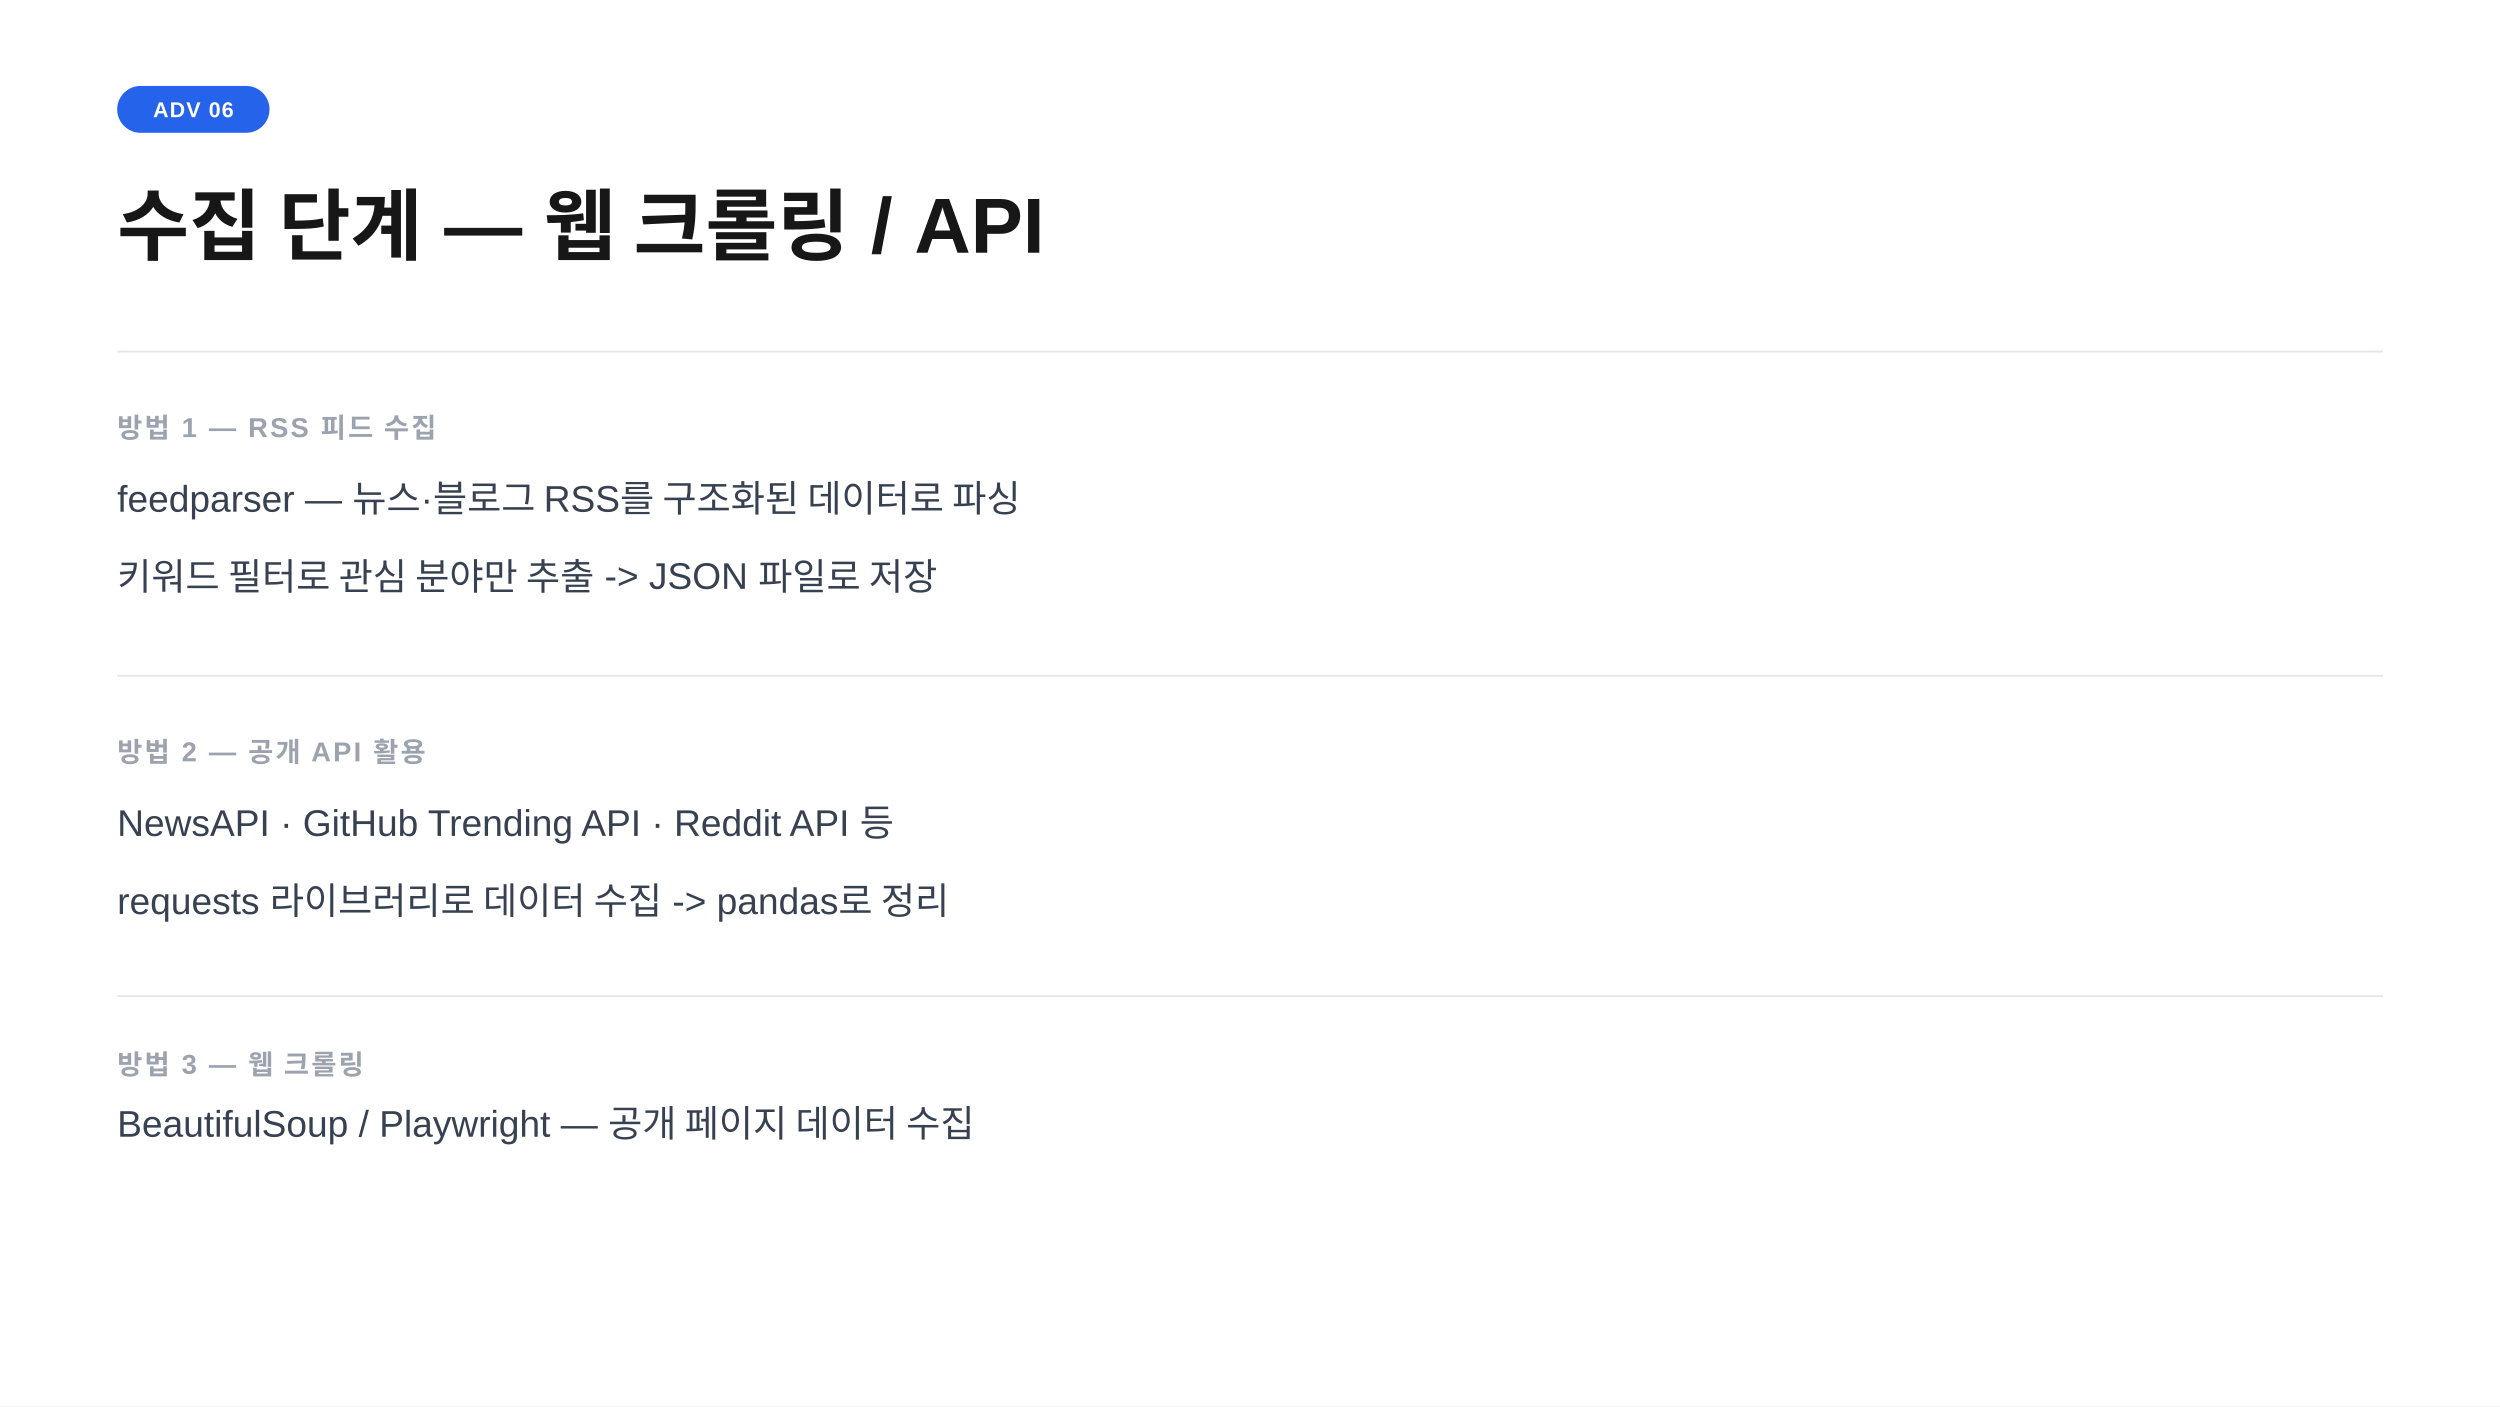
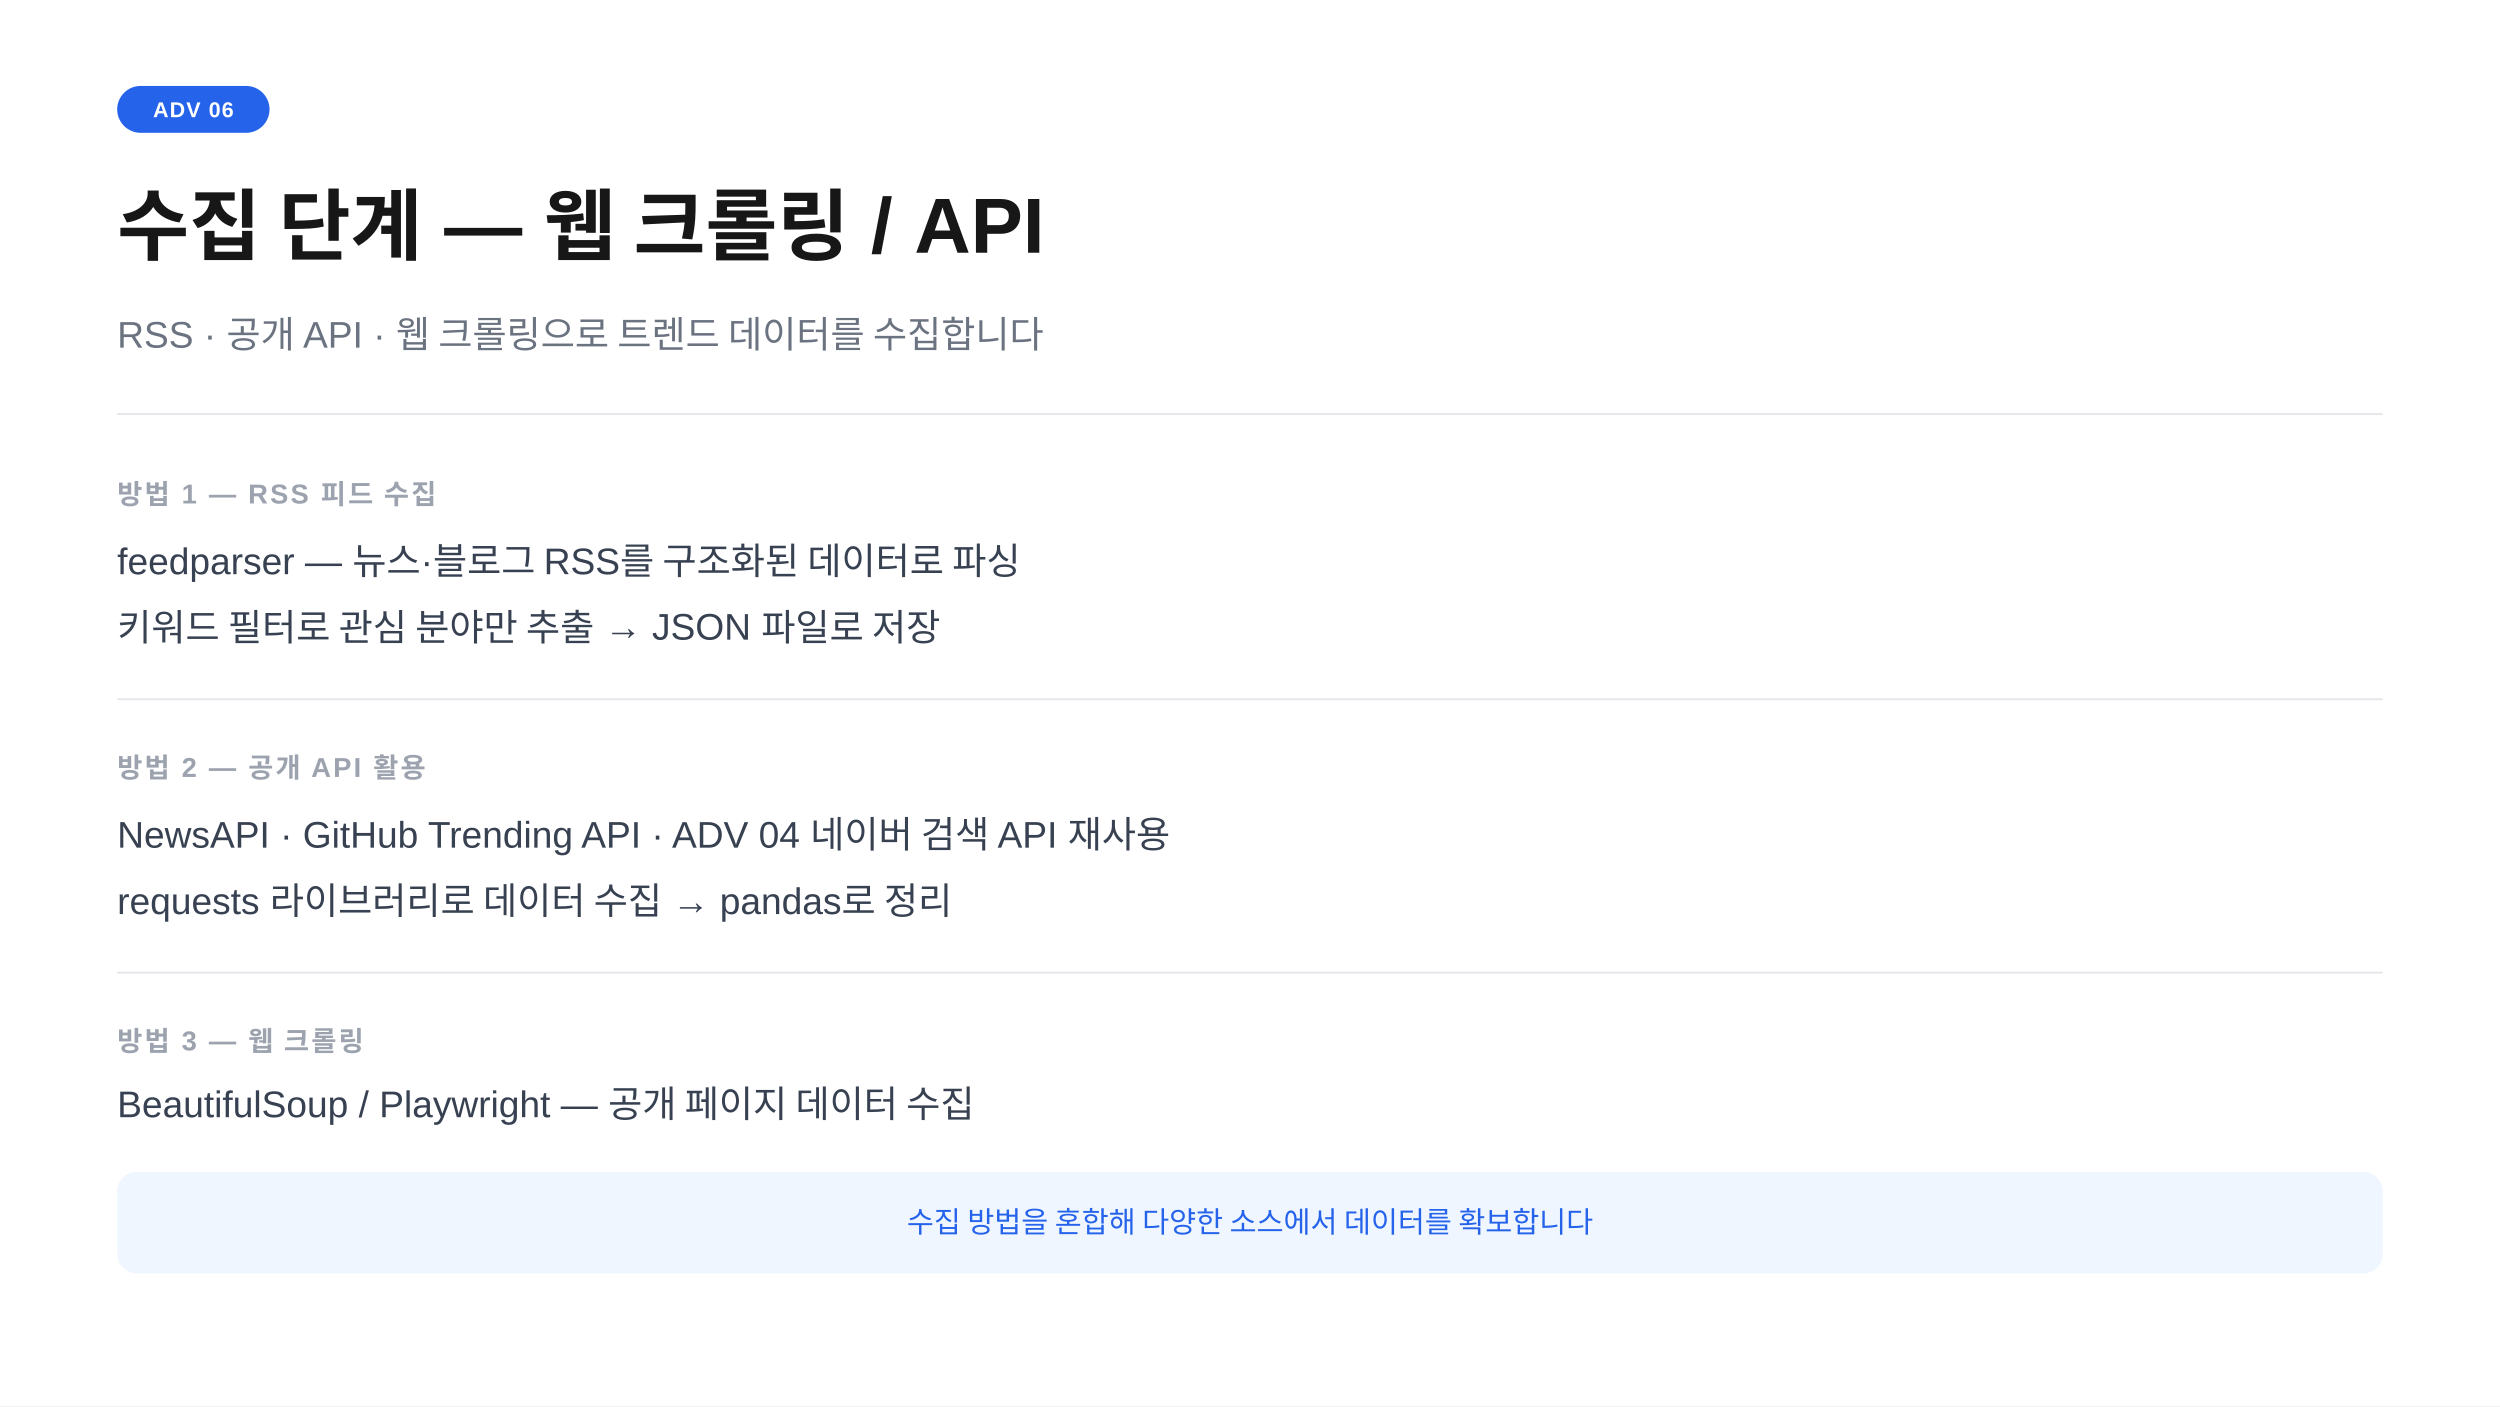
<svg xmlns="http://www.w3.org/2000/svg" width="1280" height="720" viewBox="0 0 1280 720">
  <rect width="1280" height="720" fill="#ffffff" />
  <rect x="60" y="44" width="78" height="24" rx="12" fill="#2563eb" />
  <text x="99" y="60" text-anchor="middle" font-family="-apple-system,BlinkMacSystemFont,'Segoe UI',Arial,sans-serif" font-size="11" font-weight="700" fill="#ffffff" letter-spacing="0.05em">ADV 06</text>
  <text x="60" y="130" font-family="-apple-system,BlinkMacSystemFont,'Segoe UI',Arial,sans-serif" font-size="40" font-weight="700" fill="#171717">수집 단계  —  웹 크롤링  /  API</text>
-   <line x1="60" y1="180" x2="1220" y2="180" stroke="#e5e7eb" stroke-width="1" />
-   <text x="60" y="224" font-family="-apple-system,BlinkMacSystemFont,'Segoe UI',Arial,sans-serif" font-size="14" font-weight="600" fill="#9ca3af" letter-spacing="0.08em">방법 1  —  RSS 피드 수집</text>
-   <text x="60" y="262" font-family="-apple-system,BlinkMacSystemFont,'Segoe UI',Arial,sans-serif" font-size="19" fill="#374151">feedparser  —  뉴스·블로그 RSS를 구조화된 데이터로 파싱</text>
-   <text x="60" y="302" font-family="-apple-system,BlinkMacSystemFont,'Segoe UI',Arial,sans-serif" font-size="19" fill="#374151">키워드 필터로 관심 분야만 추출  -&gt;  JSON 파일로 저장</text>
-   <line x1="60" y1="346" x2="1220" y2="346" stroke="#e5e7eb" stroke-width="1" />
-   <text x="60" y="390" font-family="-apple-system,BlinkMacSystemFont,'Segoe UI',Arial,sans-serif" font-size="14" font-weight="600" fill="#9ca3af" letter-spacing="0.08em">방법 2  —  공개 API 활용</text>
-   <text x="60" y="428" font-family="-apple-system,BlinkMacSystemFont,'Segoe UI',Arial,sans-serif" font-size="19" fill="#374151">NewsAPI · GitHub Trending API · Reddit API 등</text>
-   <text x="60" y="468" font-family="-apple-system,BlinkMacSystemFont,'Segoe UI',Arial,sans-serif" font-size="19" fill="#374151">requests 라이브러리로 데이터 수집  -&gt;  pandas로 정리</text>
-   <line x1="60" y1="510" x2="1220" y2="510" stroke="#e5e7eb" stroke-width="1" />
-   <text x="60" y="550" font-family="-apple-system,BlinkMacSystemFont,'Segoe UI',Arial,sans-serif" font-size="14" font-weight="600" fill="#9ca3af" letter-spacing="0.08em">방법 3  —  웹 크롤링</text>
-   <text x="60" y="582" font-family="-apple-system,BlinkMacSystemFont,'Segoe UI',Arial,sans-serif" font-size="19" fill="#374151">BeautifulSoup  /  Playwright  —  공개 페이지 데이터 수집</text>
+   <text x="60" y="178" font-family="-apple-system,BlinkMacSystemFont,'Segoe UI',Arial,sans-serif" font-size="19" fill="#6b7280">RSS · 공개 API · 웹 크롤링으로 트렌드 데이터를 수집합니다</text>
+   <line x1="60" y1="212" x2="1220" y2="212" stroke="#e5e7eb" stroke-width="1" />
+   <text x="60" y="258" font-family="-apple-system,BlinkMacSystemFont,'Segoe UI',Arial,sans-serif" font-size="14" font-weight="600" fill="#9ca3af" letter-spacing="0.08em">방법 1  —  RSS 피드 수집</text>
+   <text x="60" y="294" font-family="-apple-system,BlinkMacSystemFont,'Segoe UI',Arial,sans-serif" font-size="19" fill="#374151">feedparser  —  뉴스·블로그 RSS를 구조화된 데이터로 파싱</text>
+   <text x="60" y="328" font-family="-apple-system,BlinkMacSystemFont,'Segoe UI',Arial,sans-serif" font-size="19" fill="#374151">키워드 필터로 관심 분야만 추출  →  JSON 파일로 저장</text>
+   <line x1="60" y1="358" x2="1220" y2="358" stroke="#e5e7eb" stroke-width="1" />
+   <text x="60" y="398" font-family="-apple-system,BlinkMacSystemFont,'Segoe UI',Arial,sans-serif" font-size="14" font-weight="600" fill="#9ca3af" letter-spacing="0.08em">방법 2  —  공개 API 활용</text>
+   <text x="60" y="434" font-family="-apple-system,BlinkMacSystemFont,'Segoe UI',Arial,sans-serif" font-size="19" fill="#374151">NewsAPI · GitHub Trending API · ADV 04 네이버 검색 API 재사용</text>
+   <text x="60" y="468" font-family="-apple-system,BlinkMacSystemFont,'Segoe UI',Arial,sans-serif" font-size="19" fill="#374151">requests 라이브러리로 데이터 수집  →  pandas로 정리</text>
+   <line x1="60" y1="498" x2="1220" y2="498" stroke="#e5e7eb" stroke-width="1" />
+   <text x="60" y="538" font-family="-apple-system,BlinkMacSystemFont,'Segoe UI',Arial,sans-serif" font-size="14" font-weight="600" fill="#9ca3af" letter-spacing="0.08em">방법 3  —  웹 크롤링</text>
+   <text x="60" y="572" font-family="-apple-system,BlinkMacSystemFont,'Segoe UI',Arial,sans-serif" font-size="19" fill="#374151">BeautifulSoup  /  Playwright  —  공개 페이지 데이터 수집</text>
+   <rect x="60" y="600" width="1160" height="52" rx="10" fill="#eff6ff" />
+   <text x="640" y="631" text-anchor="middle" font-family="-apple-system,BlinkMacSystemFont,'Segoe UI',Arial,sans-serif" font-size="15" fill="#2563eb">수집 방법을 혼합해 다양한 소스에서 데이터를 확보합니다</text>
</svg>
